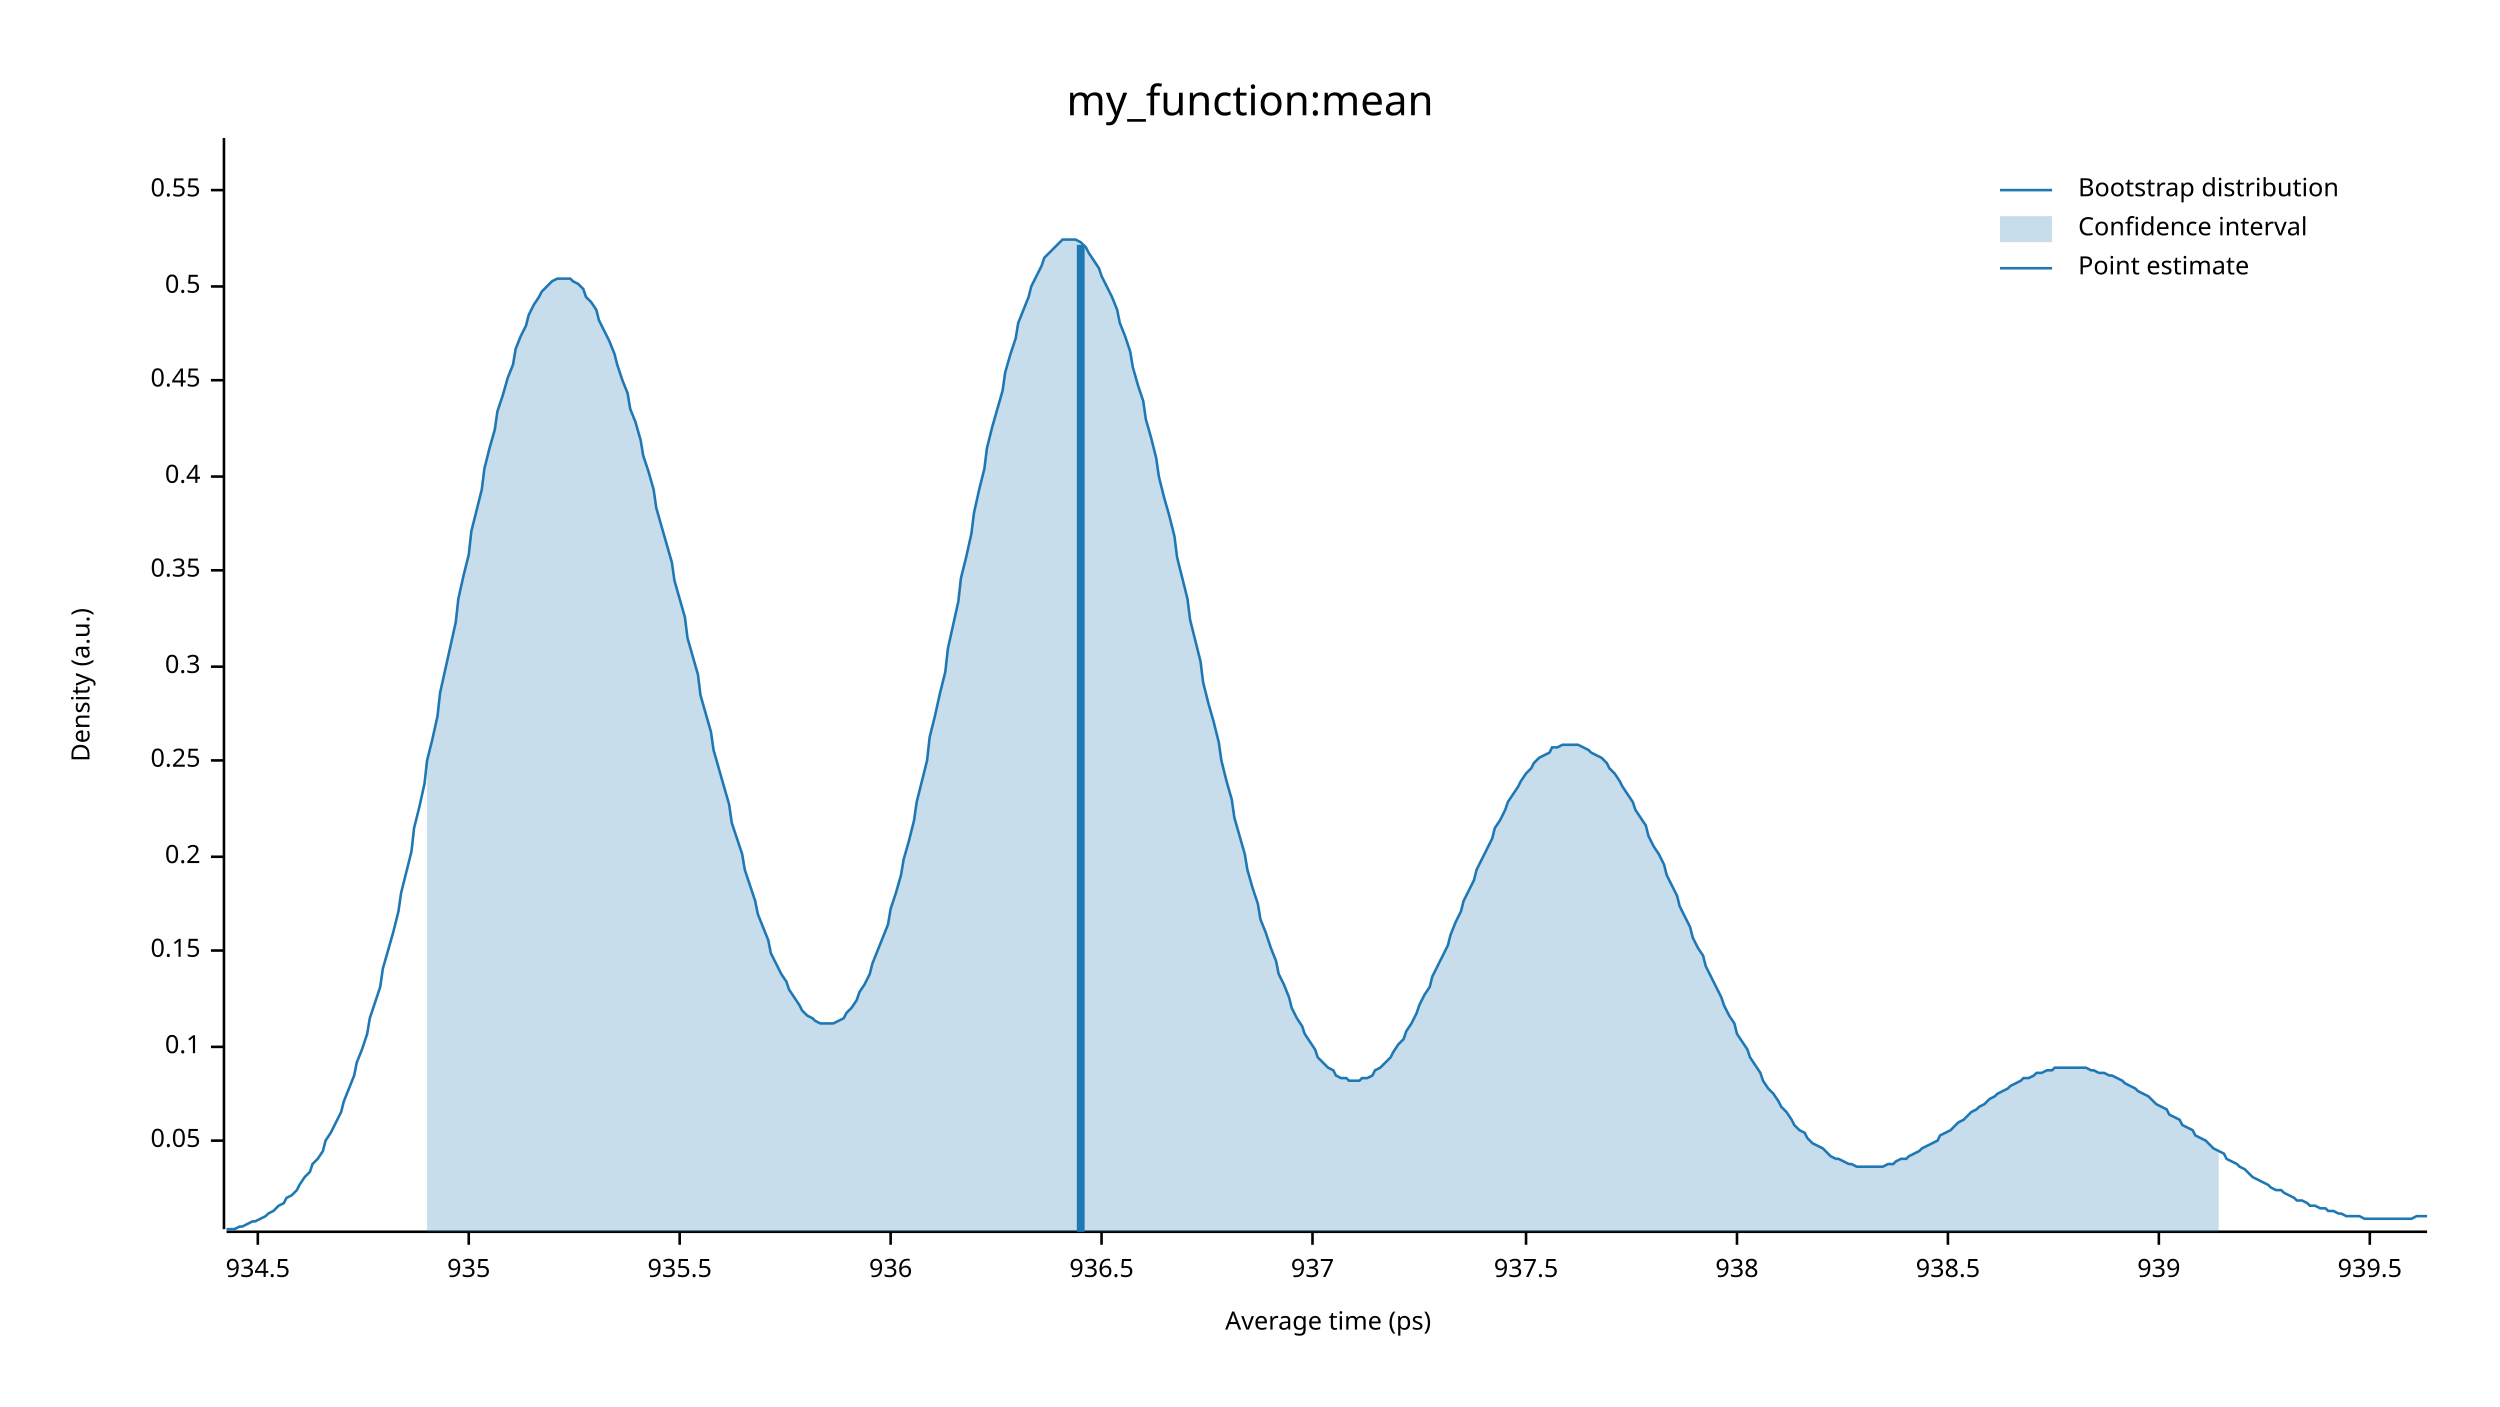
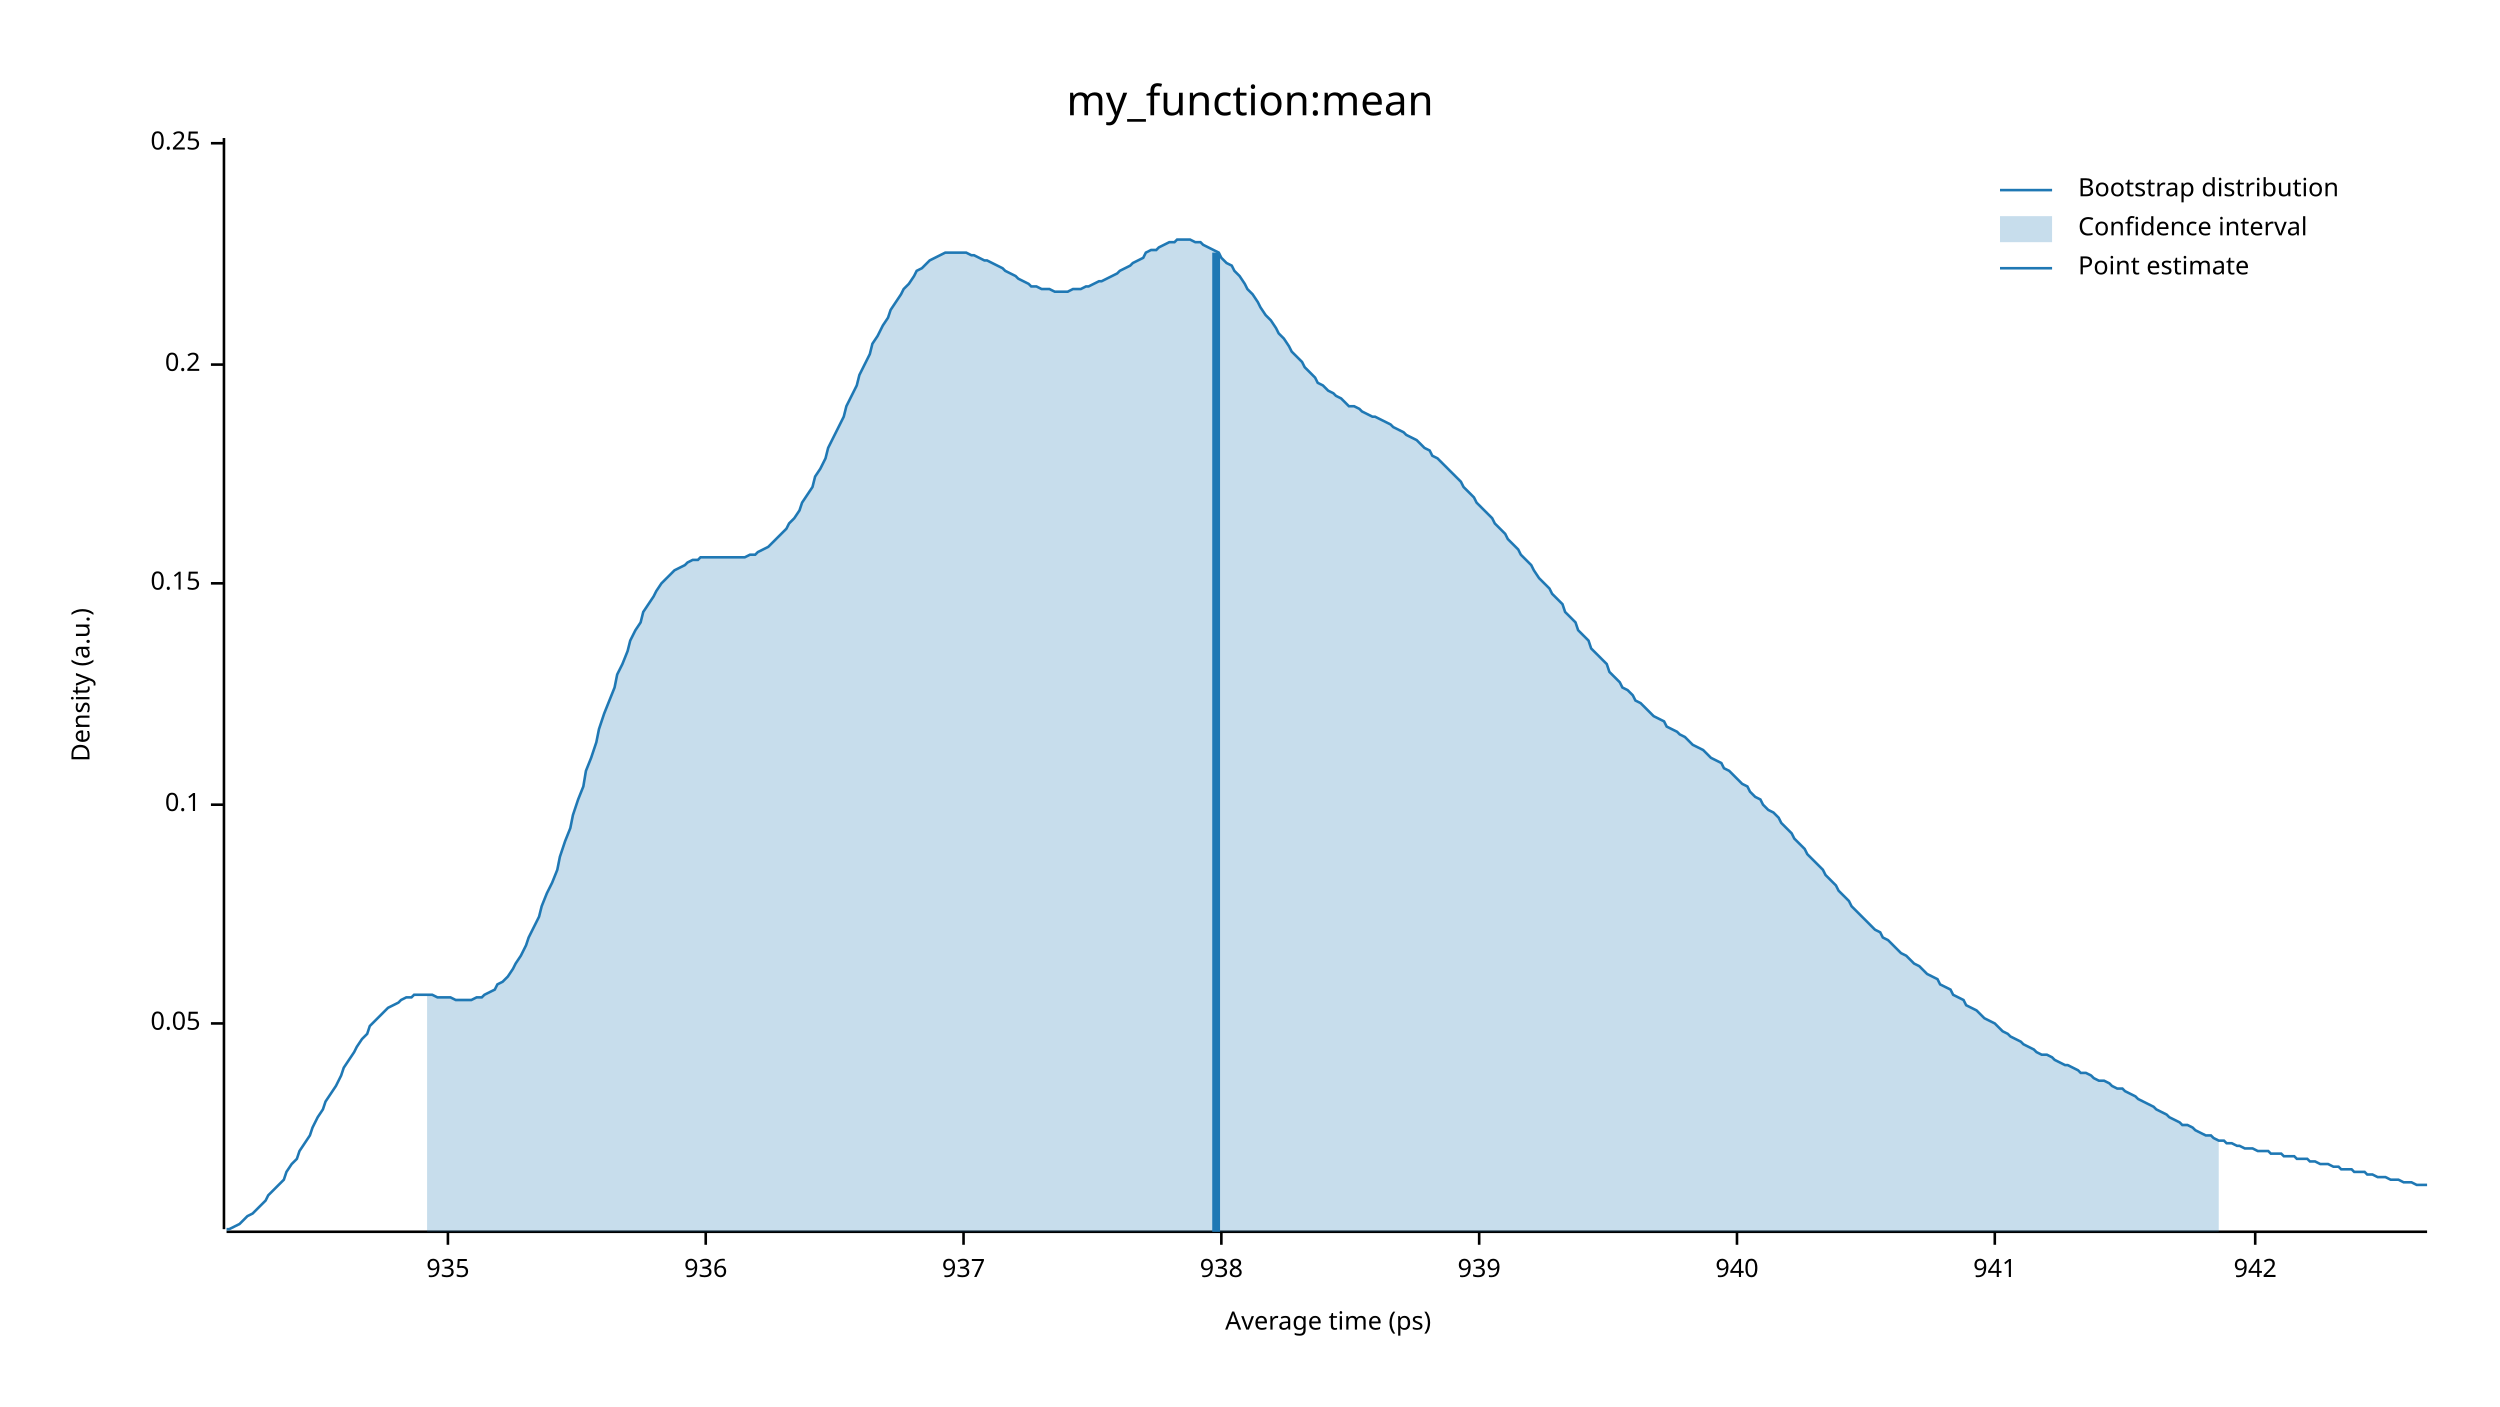
<svg xmlns="http://www.w3.org/2000/svg" width="960" height="540" viewBox="0 0 960 540">
  <text x="480" y="32" dy="0.76em" text-anchor="middle" font-family="sans-serif" font-size="16.129" opacity="1" fill="#000000">
my_function:mean
</text>
  <text x="27" y="263" dy="0.76em" text-anchor="middle" font-family="sans-serif" font-size="9.677" opacity="1" fill="#000000" transform="rotate(270, 27, 263)">
Density (a.u.)
</text>
  <text x="510" y="513" dy="-0.5ex" text-anchor="middle" font-family="sans-serif" font-size="9.677" opacity="1" fill="#000000">
Average time (ps)
</text>
  <polyline fill="none" opacity="1" stroke="#000000" stroke-width="1" points="86,53 86,472 " />
-   <text x="77" y="438" dy="0.5ex" text-anchor="end" font-family="sans-serif" font-size="9.677" opacity="1" fill="#000000">
+   <text x="77" y="393" dy="0.5ex" text-anchor="end" font-family="sans-serif" font-size="9.677" opacity="1" fill="#000000">
0.05
</text>
-   <polyline fill="none" opacity="1" stroke="#000000" stroke-width="1" points="81,438 86,438 " />
-   <text x="77" y="402" dy="0.5ex" text-anchor="end" font-family="sans-serif" font-size="9.677" opacity="1" fill="#000000">
+   <polyline fill="none" opacity="1" stroke="#000000" stroke-width="1" points="81,393 86,393 " />
+   <text x="77" y="309" dy="0.5ex" text-anchor="end" font-family="sans-serif" font-size="9.677" opacity="1" fill="#000000">
0.1
</text>
-   <polyline fill="none" opacity="1" stroke="#000000" stroke-width="1" points="81,402 86,402 " />
-   <text x="77" y="365" dy="0.5ex" text-anchor="end" font-family="sans-serif" font-size="9.677" opacity="1" fill="#000000">
+   <polyline fill="none" opacity="1" stroke="#000000" stroke-width="1" points="81,309 86,309 " />
+   <text x="77" y="224" dy="0.5ex" text-anchor="end" font-family="sans-serif" font-size="9.677" opacity="1" fill="#000000">
0.15
</text>
-   <polyline fill="none" opacity="1" stroke="#000000" stroke-width="1" points="81,365 86,365 " />
-   <text x="77" y="329" dy="0.5ex" text-anchor="end" font-family="sans-serif" font-size="9.677" opacity="1" fill="#000000">
+   <polyline fill="none" opacity="1" stroke="#000000" stroke-width="1" points="81,224 86,224 " />
+   <text x="77" y="140" dy="0.5ex" text-anchor="end" font-family="sans-serif" font-size="9.677" opacity="1" fill="#000000">
0.2
</text>
-   <polyline fill="none" opacity="1" stroke="#000000" stroke-width="1" points="81,329 86,329 " />
-   <text x="77" y="292" dy="0.5ex" text-anchor="end" font-family="sans-serif" font-size="9.677" opacity="1" fill="#000000">
+   <polyline fill="none" opacity="1" stroke="#000000" stroke-width="1" points="81,140 86,140 " />
+   <text x="77" y="55" dy="0.5ex" text-anchor="end" font-family="sans-serif" font-size="9.677" opacity="1" fill="#000000">
0.25
</text>
-   <polyline fill="none" opacity="1" stroke="#000000" stroke-width="1" points="81,292 86,292 " />
-   <text x="77" y="256" dy="0.5ex" text-anchor="end" font-family="sans-serif" font-size="9.677" opacity="1" fill="#000000">
- 0.3
- </text>
-   <polyline fill="none" opacity="1" stroke="#000000" stroke-width="1" points="81,256 86,256 " />
-   <text x="77" y="219" dy="0.5ex" text-anchor="end" font-family="sans-serif" font-size="9.677" opacity="1" fill="#000000">
- 0.35
- </text>
-   <polyline fill="none" opacity="1" stroke="#000000" stroke-width="1" points="81,219 86,219 " />
-   <text x="77" y="183" dy="0.5ex" text-anchor="end" font-family="sans-serif" font-size="9.677" opacity="1" fill="#000000">
- 0.4
- </text>
-   <polyline fill="none" opacity="1" stroke="#000000" stroke-width="1" points="81,183 86,183 " />
-   <text x="77" y="146" dy="0.5ex" text-anchor="end" font-family="sans-serif" font-size="9.677" opacity="1" fill="#000000">
- 0.45
- </text>
-   <polyline fill="none" opacity="1" stroke="#000000" stroke-width="1" points="81,146 86,146 " />
-   <text x="77" y="110" dy="0.5ex" text-anchor="end" font-family="sans-serif" font-size="9.677" opacity="1" fill="#000000">
- 0.5
- </text>
-   <polyline fill="none" opacity="1" stroke="#000000" stroke-width="1" points="81,110 86,110 " />
-   <text x="77" y="73" dy="0.5ex" text-anchor="end" font-family="sans-serif" font-size="9.677" opacity="1" fill="#000000">
- 0.55
- </text>
-   <polyline fill="none" opacity="1" stroke="#000000" stroke-width="1" points="81,73 86,73 " />
+   <polyline fill="none" opacity="1" stroke="#000000" stroke-width="1" points="81,55 86,55 " />
  <polyline fill="none" opacity="1" stroke="#000000" stroke-width="1" points="87,473 932,473 " />
-   <text x="99" y="483" dy="0.76em" text-anchor="middle" font-family="sans-serif" font-size="9.677" opacity="1" fill="#000000">
- 934.5
- </text>
-   <polyline fill="none" opacity="1" stroke="#000000" stroke-width="1" points="99,473 99,478 " />
-   <text x="180" y="483" dy="0.76em" text-anchor="middle" font-family="sans-serif" font-size="9.677" opacity="1" fill="#000000">
+   <text x="172" y="483" dy="0.76em" text-anchor="middle" font-family="sans-serif" font-size="9.677" opacity="1" fill="#000000">
935
</text>
-   <polyline fill="none" opacity="1" stroke="#000000" stroke-width="1" points="180,473 180,478 " />
-   <text x="261" y="483" dy="0.76em" text-anchor="middle" font-family="sans-serif" font-size="9.677" opacity="1" fill="#000000">
- 935.5
- </text>
-   <polyline fill="none" opacity="1" stroke="#000000" stroke-width="1" points="261,473 261,478 " />
-   <text x="342" y="483" dy="0.76em" text-anchor="middle" font-family="sans-serif" font-size="9.677" opacity="1" fill="#000000">
+   <polyline fill="none" opacity="1" stroke="#000000" stroke-width="1" points="172,473 172,478 " />
+   <text x="271" y="483" dy="0.76em" text-anchor="middle" font-family="sans-serif" font-size="9.677" opacity="1" fill="#000000">
936
</text>
-   <polyline fill="none" opacity="1" stroke="#000000" stroke-width="1" points="342,473 342,478 " />
-   <text x="423" y="483" dy="0.76em" text-anchor="middle" font-family="sans-serif" font-size="9.677" opacity="1" fill="#000000">
- 936.5
- </text>
-   <polyline fill="none" opacity="1" stroke="#000000" stroke-width="1" points="423,473 423,478 " />
-   <text x="504" y="483" dy="0.76em" text-anchor="middle" font-family="sans-serif" font-size="9.677" opacity="1" fill="#000000">
+   <polyline fill="none" opacity="1" stroke="#000000" stroke-width="1" points="271,473 271,478 " />
+   <text x="370" y="483" dy="0.76em" text-anchor="middle" font-family="sans-serif" font-size="9.677" opacity="1" fill="#000000">
937
</text>
-   <polyline fill="none" opacity="1" stroke="#000000" stroke-width="1" points="504,473 504,478 " />
-   <text x="586" y="483" dy="0.76em" text-anchor="middle" font-family="sans-serif" font-size="9.677" opacity="1" fill="#000000">
- 937.5
- </text>
-   <polyline fill="none" opacity="1" stroke="#000000" stroke-width="1" points="586,473 586,478 " />
-   <text x="667" y="483" dy="0.76em" text-anchor="middle" font-family="sans-serif" font-size="9.677" opacity="1" fill="#000000">
+   <polyline fill="none" opacity="1" stroke="#000000" stroke-width="1" points="370,473 370,478 " />
+   <text x="469" y="483" dy="0.76em" text-anchor="middle" font-family="sans-serif" font-size="9.677" opacity="1" fill="#000000">
938
</text>
-   <polyline fill="none" opacity="1" stroke="#000000" stroke-width="1" points="667,473 667,478 " />
-   <text x="748" y="483" dy="0.76em" text-anchor="middle" font-family="sans-serif" font-size="9.677" opacity="1" fill="#000000">
- 938.5
- </text>
-   <polyline fill="none" opacity="1" stroke="#000000" stroke-width="1" points="748,473 748,478 " />
-   <text x="829" y="483" dy="0.76em" text-anchor="middle" font-family="sans-serif" font-size="9.677" opacity="1" fill="#000000">
+   <polyline fill="none" opacity="1" stroke="#000000" stroke-width="1" points="469,473 469,478 " />
+   <text x="568" y="483" dy="0.76em" text-anchor="middle" font-family="sans-serif" font-size="9.677" opacity="1" fill="#000000">
939
</text>
-   <polyline fill="none" opacity="1" stroke="#000000" stroke-width="1" points="829,473 829,478 " />
-   <text x="910" y="483" dy="0.76em" text-anchor="middle" font-family="sans-serif" font-size="9.677" opacity="1" fill="#000000">
- 939.5
+   <polyline fill="none" opacity="1" stroke="#000000" stroke-width="1" points="568,473 568,478 " />
+   <text x="667" y="483" dy="0.76em" text-anchor="middle" font-family="sans-serif" font-size="9.677" opacity="1" fill="#000000">
+ 940
</text>
-   <polyline fill="none" opacity="1" stroke="#000000" stroke-width="1" points="910,473 910,478 " />
-   <polyline fill="none" opacity="1" stroke="#1F78B4" stroke-width="1" points="87,472 88,472 90,472 92,471 93,471 95,470 97,469 98,469 100,468 102,467 103,466 105,465 107,463 109,462 110,460 112,459 114,457 115,455 117,452 119,450 120,447 122,445 124,442 125,438 127,435 129,431 131,427 132,423 134,418 136,413 137,408 139,403 141,397 142,391 144,385 146,379 147,372 149,365 151,358 153,350 154,343 156,335 158,327 159,318 161,310 163,301 164,292 166,284 168,275 169,266 171,257 173,248 175,239 176,230 178,221 180,213 181,204 183,196 185,188 186,180 188,172 190,165 191,158 193,152 195,145 197,140 198,134 200,129 202,125 203,121 205,117 207,114 208,112 210,110 212,108 214,107 215,107 217,107 219,107 220,108 222,109 224,111 225,114 227,116 229,119 230,123 232,127 234,131 236,136 237,140 239,146 241,151 242,157 244,162 246,169 247,175 249,181 251,188 252,195 254,202 256,209 258,216 259,223 261,230 263,237 264,245 266,252 268,259 269,267 271,274 273,281 274,288 276,295 278,302 280,309 281,316 283,322 285,328 286,334 288,340 290,346 291,351 293,356 295,361 296,366 298,370 300,374 302,377 303,380 305,383 307,386 308,388 310,390 312,391 313,392 315,393 317,393 318,393 320,393 322,392 324,391 325,389 327,387 329,384 330,381 332,378 334,374 335,370 337,365 339,360 341,355 342,349 344,343 346,336 347,330 349,323 351,315 352,308 354,300 356,292 357,283 359,275 361,266 363,258 364,249 366,240 368,231 369,222 371,214 373,205 374,197 376,188 378,180 379,172 381,164 383,157 385,150 386,143 388,136 390,130 391,124 393,119 395,114 396,110 398,106 400,102 401,99 403,97 405,95 407,93 408,92 410,92 412,92 413,92 415,93 417,95 418,97 420,100 422,103 423,106 425,110 427,114 429,119 430,124 432,129 434,135 435,141 437,148 439,154 440,161 442,168 444,176 445,183 447,191 449,198 451,206 452,214 454,222 456,230 457,238 459,246 461,254 462,262 464,270 466,277 468,285 469,292 471,300 473,307 474,314 476,321 478,328 479,334 481,341 483,347 484,353 486,358 488,364 490,369 491,374 493,378 495,383 496,387 498,391 500,394 501,397 503,400 505,403 506,406 508,408 510,410 512,411 513,413 515,414 517,414 518,415 520,415 522,415 523,414 525,414 527,413 528,411 530,410 532,408 534,406 535,404 537,401 539,399 540,396 542,393 544,389 545,386 547,382 549,379 550,375 552,371 554,367 556,363 557,359 559,354 561,350 562,346 564,342 566,338 567,334 569,330 571,326 573,322 574,318 576,315 578,311 579,308 581,305 583,302 584,300 586,297 588,295 589,293 591,291 593,290 595,289 596,287 598,287 600,286 601,286 603,286 605,286 606,286 608,287 610,288 611,289 613,290 615,291 617,293 618,295 620,297 622,300 623,302 625,305 627,308 628,311 630,314 632,317 633,321 635,325 637,328 639,332 640,336 642,340 644,344 645,348 647,352 649,356 650,360 652,364 654,367 655,371 657,375 659,379 661,383 662,386 664,390 666,393 667,397 669,400 671,403 672,406 674,409 676,412 677,415 679,418 681,420 683,423 684,425 686,427 688,430 689,432 691,434 693,435 694,437 696,439 698,440 700,441 701,442 703,444 705,445 706,445 708,446 710,447 711,447 713,448 715,448 716,448 718,448 720,448 722,448 723,448 725,447 727,447 728,446 730,445 732,445 733,444 735,443 737,442 738,441 740,440 742,439 744,438 745,436 747,435 749,434 750,433 752,431 754,430 755,429 757,427 759,426 760,425 762,424 764,422 766,421 767,420 769,419 771,418 772,417 774,416 776,415 777,414 779,414 781,413 782,412 784,412 786,411 788,411 789,410 791,410 793,410 794,410 796,410 798,410 799,410 801,410 803,411 804,411 806,412 808,412 810,413 811,413 813,414 815,415 816,416 818,417 820,418 821,419 823,420 825,421 827,423 828,424 830,425 832,426 833,428 835,429 837,430 838,432 840,433 842,434 843,436 845,437 847,438 849,440 850,441 852,442 854,443 855,445 857,446 859,447 860,448 862,449 864,451 865,452 867,453 869,454 871,455 872,456 874,457 876,457 877,458 879,459 881,460 882,461 884,461 886,462 887,463 889,463 891,464 893,464 894,465 896,465 898,466 899,466 901,467 903,467 904,467 906,467 908,468 909,468 911,468 913,468 915,468 916,468 918,468 920,468 921,468 923,468 925,468 926,468 928,467 930,467 932,467 " />
-   <polygon opacity="0.25" fill="#1F78B4" points="164,292 166,284 168,275 169,266 171,257 173,248 175,239 176,230 178,221 180,213 181,204 183,196 185,188 186,180 188,172 190,165 191,158 193,152 195,145 197,140 198,134 200,129 202,125 203,121 205,117 207,114 208,112 210,110 212,108 214,107 215,107 217,107 219,107 220,108 222,109 224,111 225,114 227,116 229,119 230,123 232,127 234,131 236,136 237,140 239,146 241,151 242,157 244,162 246,169 247,175 249,181 251,188 252,195 254,202 256,209 258,216 259,223 261,230 263,237 264,245 266,252 268,259 269,267 271,274 273,281 274,288 276,295 278,302 280,309 281,316 283,322 285,328 286,334 288,340 290,346 291,351 293,356 295,361 296,366 298,370 300,374 302,377 303,380 305,383 307,386 308,388 310,390 312,391 313,392 315,393 317,393 318,393 320,393 322,392 324,391 325,389 327,387 329,384 330,381 332,378 334,374 335,370 337,365 339,360 341,355 342,349 344,343 346,336 347,330 349,323 351,315 352,308 354,300 356,292 357,283 359,275 361,266 363,258 364,249 366,240 368,231 369,222 371,214 373,205 374,197 376,188 378,180 379,172 381,164 383,157 385,150 386,143 388,136 390,130 391,124 393,119 395,114 396,110 398,106 400,102 401,99 403,97 405,95 407,93 408,92 410,92 412,92 413,92 415,93 417,95 418,97 420,100 422,103 423,106 425,110 427,114 429,119 430,124 432,129 434,135 435,141 437,148 439,154 440,161 442,168 444,176 445,183 447,191 449,198 451,206 452,214 454,222 456,230 457,238 459,246 461,254 462,262 464,270 466,277 468,285 469,292 471,300 473,307 474,314 476,321 478,328 479,334 481,341 483,347 484,353 486,358 488,364 490,369 491,374 493,378 495,383 496,387 498,391 500,394 501,397 503,400 505,403 506,406 508,408 510,410 512,411 513,413 515,414 517,414 518,415 520,415 522,415 523,414 525,414 527,413 528,411 530,410 532,408 534,406 535,404 537,401 539,399 540,396 542,393 544,389 545,386 547,382 549,379 550,375 552,371 554,367 556,363 557,359 559,354 561,350 562,346 564,342 566,338 567,334 569,330 571,326 573,322 574,318 576,315 578,311 579,308 581,305 583,302 584,300 586,297 588,295 589,293 591,291 593,290 595,289 596,287 598,287 600,286 601,286 603,286 605,286 606,286 608,287 610,288 611,289 613,290 615,291 617,293 618,295 620,297 622,300 623,302 625,305 627,308 628,311 630,314 632,317 633,321 635,325 637,328 639,332 640,336 642,340 644,344 645,348 647,352 649,356 650,360 652,364 654,367 655,371 657,375 659,379 661,383 662,386 664,390 666,393 667,397 669,400 671,403 672,406 674,409 676,412 677,415 679,418 681,420 683,423 684,425 686,427 688,430 689,432 691,434 693,435 694,437 696,439 698,440 700,441 701,442 703,444 705,445 706,445 708,446 710,447 711,447 713,448 715,448 716,448 718,448 720,448 722,448 723,448 725,447 727,447 728,446 730,445 732,445 733,444 735,443 737,442 738,441 740,440 742,439 744,438 745,436 747,435 749,434 750,433 752,431 754,430 755,429 757,427 759,426 760,425 762,424 764,422 766,421 767,420 769,419 771,418 772,417 774,416 776,415 777,414 779,414 781,413 782,412 784,412 786,411 788,411 789,410 791,410 793,410 794,410 796,410 798,410 799,410 801,410 803,411 804,411 806,412 808,412 810,413 811,413 813,414 815,415 816,416 818,417 820,418 821,419 823,420 825,421 827,423 828,424 830,425 832,426 833,428 835,429 837,430 838,432 840,433 842,434 843,436 845,437 847,438 849,440 850,441 852,442 852,473 164,473 " />
-   <polyline fill="none" opacity="1" stroke="#1F78B4" stroke-width="3" points="415,473 415,94 " />
+   <polyline fill="none" opacity="1" stroke="#000000" stroke-width="1" points="667,473 667,478 " />
+   <text x="766" y="483" dy="0.76em" text-anchor="middle" font-family="sans-serif" font-size="9.677" opacity="1" fill="#000000">
+ 941
+ </text>
+   <polyline fill="none" opacity="1" stroke="#000000" stroke-width="1" points="766,473 766,478 " />
+   <text x="866" y="483" dy="0.76em" text-anchor="middle" font-family="sans-serif" font-size="9.677" opacity="1" fill="#000000">
+ 942
+ </text>
+   <polyline fill="none" opacity="1" stroke="#000000" stroke-width="1" points="866,473 866,478 " />
+   <polyline fill="none" opacity="1" stroke="#1F78B4" stroke-width="1" points="87,472 88,472 90,471 92,470 93,469 95,467 97,466 98,465 100,463 102,461 103,459 105,457 107,455 109,453 110,450 112,447 114,445 115,442 117,439 119,436 120,433 122,429 124,426 125,423 127,420 129,417 131,413 132,410 134,407 136,404 137,402 139,399 141,397 142,394 144,392 146,390 147,389 149,387 151,386 153,385 154,384 156,383 158,383 159,382 161,382 163,382 164,382 166,382 168,383 169,383 171,383 173,383 175,384 176,384 178,384 180,384 181,384 183,383 185,383 186,382 188,381 190,380 191,378 193,377 195,375 197,372 198,370 200,367 202,363 203,360 205,356 207,352 208,348 210,343 212,339 214,334 215,329 217,323 219,318 220,313 222,307 224,302 225,296 227,291 229,285 230,280 232,274 234,269 236,264 237,259 239,255 241,250 242,246 244,242 246,239 247,235 249,232 251,229 252,227 254,224 256,222 258,220 259,219 261,218 263,217 264,216 266,215 268,215 269,214 271,214 273,214 274,214 276,214 278,214 280,214 281,214 283,214 285,214 286,214 288,213 290,213 291,212 293,211 295,210 296,209 298,207 300,205 302,203 303,201 305,199 307,196 308,193 310,190 312,187 313,183 315,180 317,176 318,172 320,168 322,164 324,160 325,156 327,152 329,148 330,144 332,140 334,136 335,132 337,129 339,125 341,122 342,119 344,116 346,113 347,111 349,109 351,106 352,104 354,103 356,101 357,100 359,99 361,98 363,97 364,97 366,97 368,97 369,97 371,97 373,98 374,98 376,99 378,100 379,100 381,101 383,102 385,103 386,104 388,105 390,106 391,107 393,108 395,109 396,110 398,110 400,111 401,111 403,111 405,112 407,112 408,112 410,112 412,111 413,111 415,111 417,110 418,110 420,109 422,108 423,108 425,107 427,106 429,105 430,104 432,103 434,102 435,101 437,100 439,99 440,97 442,96 444,96 445,95 447,94 449,93 451,93 452,92 454,92 456,92 457,92 459,93 461,93 462,94 464,95 466,96 468,97 469,99 471,101 473,102 474,104 476,106 478,109 479,111 481,113 483,116 484,118 486,121 488,123 490,126 491,128 493,130 495,133 496,135 498,137 500,139 501,141 503,143 505,145 506,147 508,148 510,150 512,151 513,152 515,153 517,155 518,156 520,156 522,157 523,158 525,159 527,160 528,160 530,161 532,162 534,163 535,164 537,165 539,166 540,167 542,168 544,169 545,170 547,172 549,173 550,175 552,176 554,178 556,180 557,181 559,183 561,185 562,187 564,189 566,191 567,193 569,195 571,197 573,199 574,201 576,203 578,205 579,207 581,209 583,211 584,213 586,215 588,217 589,219 591,222 593,224 595,226 596,228 598,230 600,232 601,235 603,237 605,239 606,242 608,244 610,246 611,249 613,251 615,253 617,255 618,258 620,260 622,262 623,264 625,265 627,267 628,269 630,270 632,272 633,273 635,275 637,276 639,277 640,279 642,280 644,281 645,282 647,283 649,285 650,286 652,287 654,288 655,289 657,291 659,292 661,293 662,295 664,296 666,298 667,299 669,301 671,302 672,304 674,306 676,307 677,309 679,311 681,312 683,314 684,316 686,318 688,320 689,322 691,324 693,326 694,328 696,330 698,332 700,334 701,336 703,338 705,340 706,342 708,344 710,346 711,348 713,350 715,352 716,353 718,355 720,357 722,358 723,360 725,361 727,363 728,364 730,366 732,367 733,368 735,370 737,371 738,372 740,374 742,375 744,376 745,378 747,379 749,380 750,382 752,383 754,384 755,386 757,387 759,388 760,389 762,391 764,392 766,393 767,394 769,396 771,397 772,398 774,399 776,400 777,401 779,402 781,403 782,404 784,405 786,405 788,406 789,407 791,408 793,409 794,409 796,410 798,411 799,412 801,412 803,413 804,414 806,415 808,415 810,416 811,417 813,418 815,418 816,419 818,420 820,421 821,422 823,423 825,424 827,425 828,426 830,427 832,428 833,429 835,430 837,431 838,432 840,432 842,433 843,434 845,435 847,436 849,436 850,437 852,438 854,438 855,439 857,439 859,440 860,440 862,441 864,441 865,441 867,442 869,442 871,442 872,443 874,443 876,443 877,444 879,444 881,444 882,445 884,445 886,445 887,446 889,446 891,447 893,447 894,447 896,448 898,448 899,449 901,449 903,449 904,450 906,450 908,450 909,451 911,451 913,452 915,452 916,452 918,453 920,453 921,453 923,454 925,454 926,454 928,455 930,455 932,455 " />
+   <polygon opacity="0.25" fill="#1F78B4" points="164,382 166,382 168,383 169,383 171,383 173,383 175,384 176,384 178,384 180,384 181,384 183,383 185,383 186,382 188,381 190,380 191,378 193,377 195,375 197,372 198,370 200,367 202,363 203,360 205,356 207,352 208,348 210,343 212,339 214,334 215,329 217,323 219,318 220,313 222,307 224,302 225,296 227,291 229,285 230,280 232,274 234,269 236,264 237,259 239,255 241,250 242,246 244,242 246,239 247,235 249,232 251,229 252,227 254,224 256,222 258,220 259,219 261,218 263,217 264,216 266,215 268,215 269,214 271,214 273,214 274,214 276,214 278,214 280,214 281,214 283,214 285,214 286,214 288,213 290,213 291,212 293,211 295,210 296,209 298,207 300,205 302,203 303,201 305,199 307,196 308,193 310,190 312,187 313,183 315,180 317,176 318,172 320,168 322,164 324,160 325,156 327,152 329,148 330,144 332,140 334,136 335,132 337,129 339,125 341,122 342,119 344,116 346,113 347,111 349,109 351,106 352,104 354,103 356,101 357,100 359,99 361,98 363,97 364,97 366,97 368,97 369,97 371,97 373,98 374,98 376,99 378,100 379,100 381,101 383,102 385,103 386,104 388,105 390,106 391,107 393,108 395,109 396,110 398,110 400,111 401,111 403,111 405,112 407,112 408,112 410,112 412,111 413,111 415,111 417,110 418,110 420,109 422,108 423,108 425,107 427,106 429,105 430,104 432,103 434,102 435,101 437,100 439,99 440,97 442,96 444,96 445,95 447,94 449,93 451,93 452,92 454,92 456,92 457,92 459,93 461,93 462,94 464,95 466,96 468,97 469,99 471,101 473,102 474,104 476,106 478,109 479,111 481,113 483,116 484,118 486,121 488,123 490,126 491,128 493,130 495,133 496,135 498,137 500,139 501,141 503,143 505,145 506,147 508,148 510,150 512,151 513,152 515,153 517,155 518,156 520,156 522,157 523,158 525,159 527,160 528,160 530,161 532,162 534,163 535,164 537,165 539,166 540,167 542,168 544,169 545,170 547,172 549,173 550,175 552,176 554,178 556,180 557,181 559,183 561,185 562,187 564,189 566,191 567,193 569,195 571,197 573,199 574,201 576,203 578,205 579,207 581,209 583,211 584,213 586,215 588,217 589,219 591,222 593,224 595,226 596,228 598,230 600,232 601,235 603,237 605,239 606,242 608,244 610,246 611,249 613,251 615,253 617,255 618,258 620,260 622,262 623,264 625,265 627,267 628,269 630,270 632,272 633,273 635,275 637,276 639,277 640,279 642,280 644,281 645,282 647,283 649,285 650,286 652,287 654,288 655,289 657,291 659,292 661,293 662,295 664,296 666,298 667,299 669,301 671,302 672,304 674,306 676,307 677,309 679,311 681,312 683,314 684,316 686,318 688,320 689,322 691,324 693,326 694,328 696,330 698,332 700,334 701,336 703,338 705,340 706,342 708,344 710,346 711,348 713,350 715,352 716,353 718,355 720,357 722,358 723,360 725,361 727,363 728,364 730,366 732,367 733,368 735,370 737,371 738,372 740,374 742,375 744,376 745,378 747,379 749,380 750,382 752,383 754,384 755,386 757,387 759,388 760,389 762,391 764,392 766,393 767,394 769,396 771,397 772,398 774,399 776,400 777,401 779,402 781,403 782,404 784,405 786,405 788,406 789,407 791,408 793,409 794,409 796,410 798,411 799,412 801,412 803,413 804,414 806,415 808,415 810,416 811,417 813,418 815,418 816,419 818,420 820,421 821,422 823,423 825,424 827,425 828,426 830,427 832,428 833,429 835,430 837,431 838,432 840,432 842,433 843,434 845,435 847,436 849,436 850,437 852,438 852,473 164,473 " />
+   <polyline fill="none" opacity="1" stroke="#1F78B4" stroke-width="3" points="467,473 467,97 " />
  <text x="798" y="68" dy="0.76em" text-anchor="start" font-family="sans-serif" font-size="9.677" opacity="1" fill="#000000">
Bootstrap distribution
</text>
  <text x="798" y="83" dy="0.76em" text-anchor="start" font-family="sans-serif" font-size="9.677" opacity="1" fill="#000000">
Confidence interval
</text>
  <text x="798" y="98" dy="0.76em" text-anchor="start" font-family="sans-serif" font-size="9.677" opacity="1" fill="#000000">
Point estimate
</text>
  <polyline fill="none" opacity="1" stroke="#1F78B4" stroke-width="1" points="768,73 788,73 " />
  <rect x="768" y="83" width="20" height="10" opacity="0.25" fill="#1F78B4" stroke="none" />
  <polyline fill="none" opacity="1" stroke="#1F78B4" stroke-width="1" points="768,103 788,103 " />
</svg>
